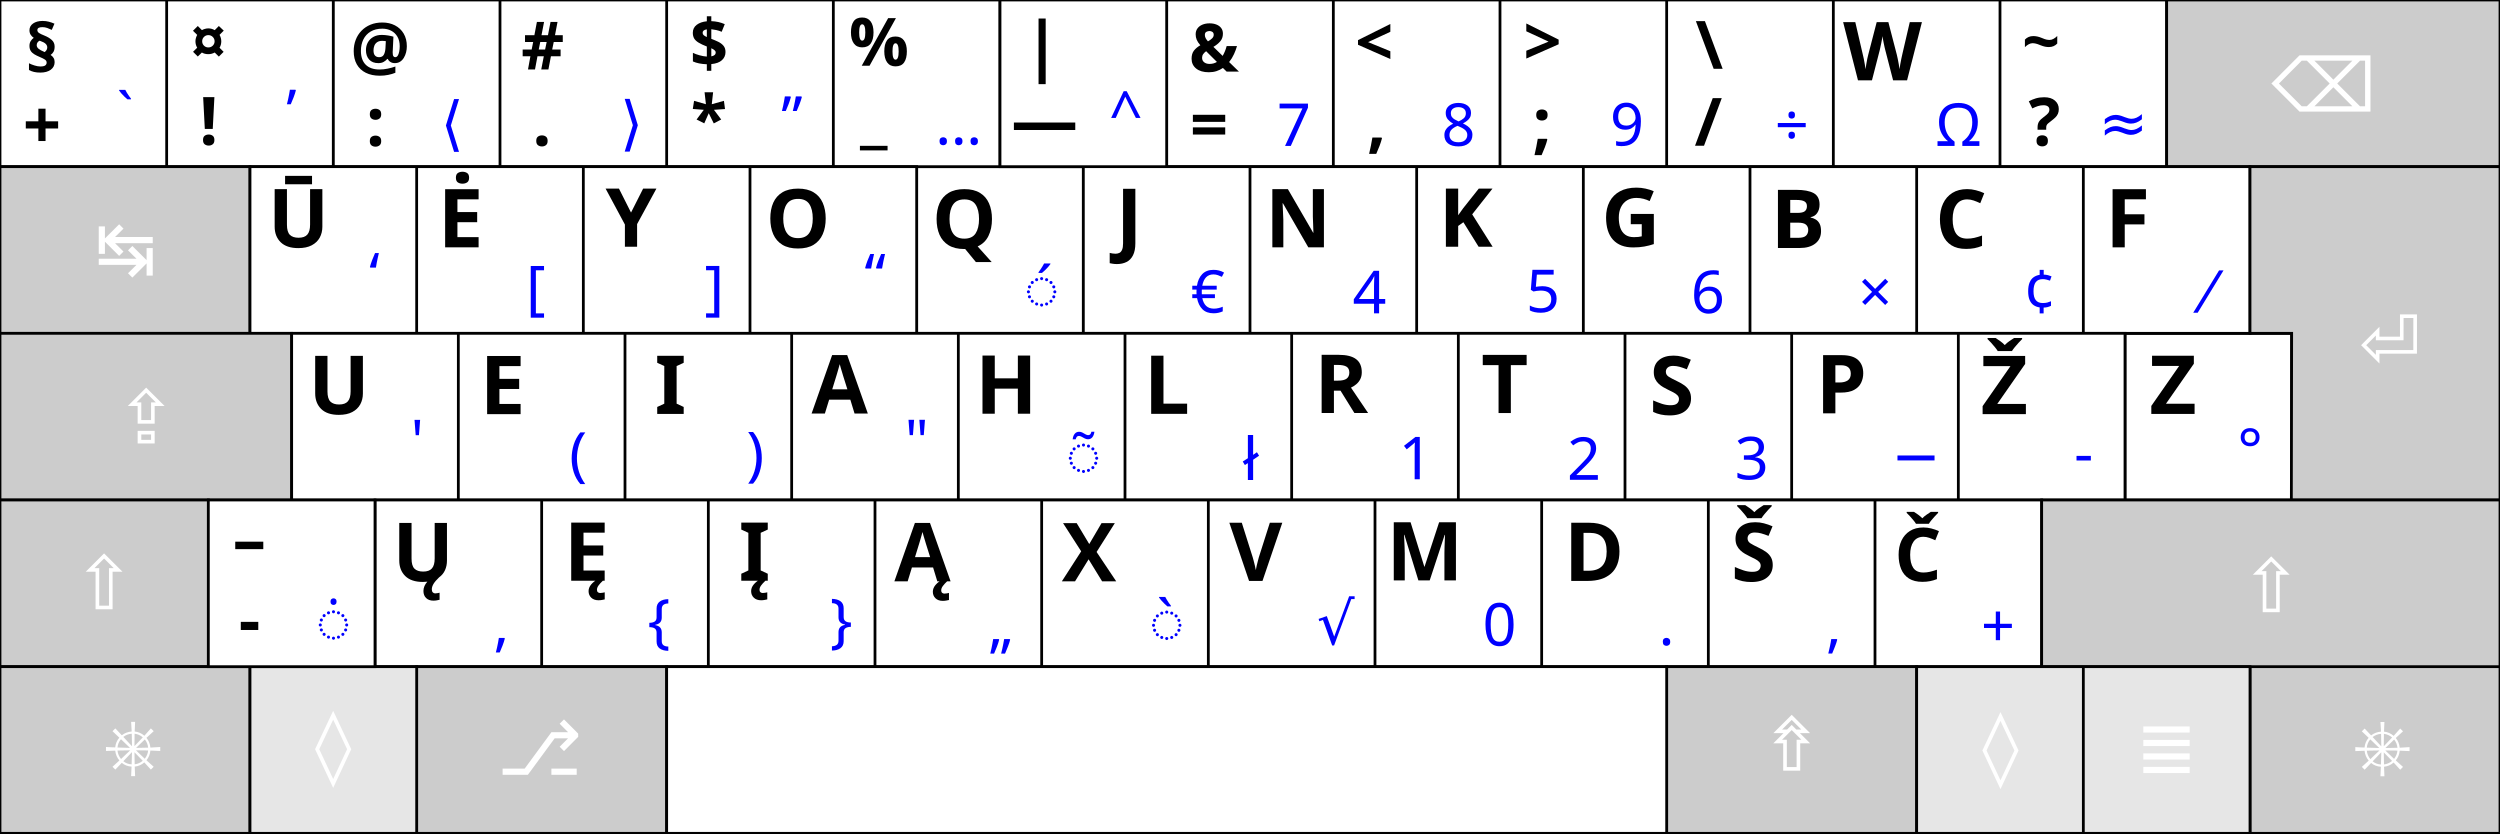
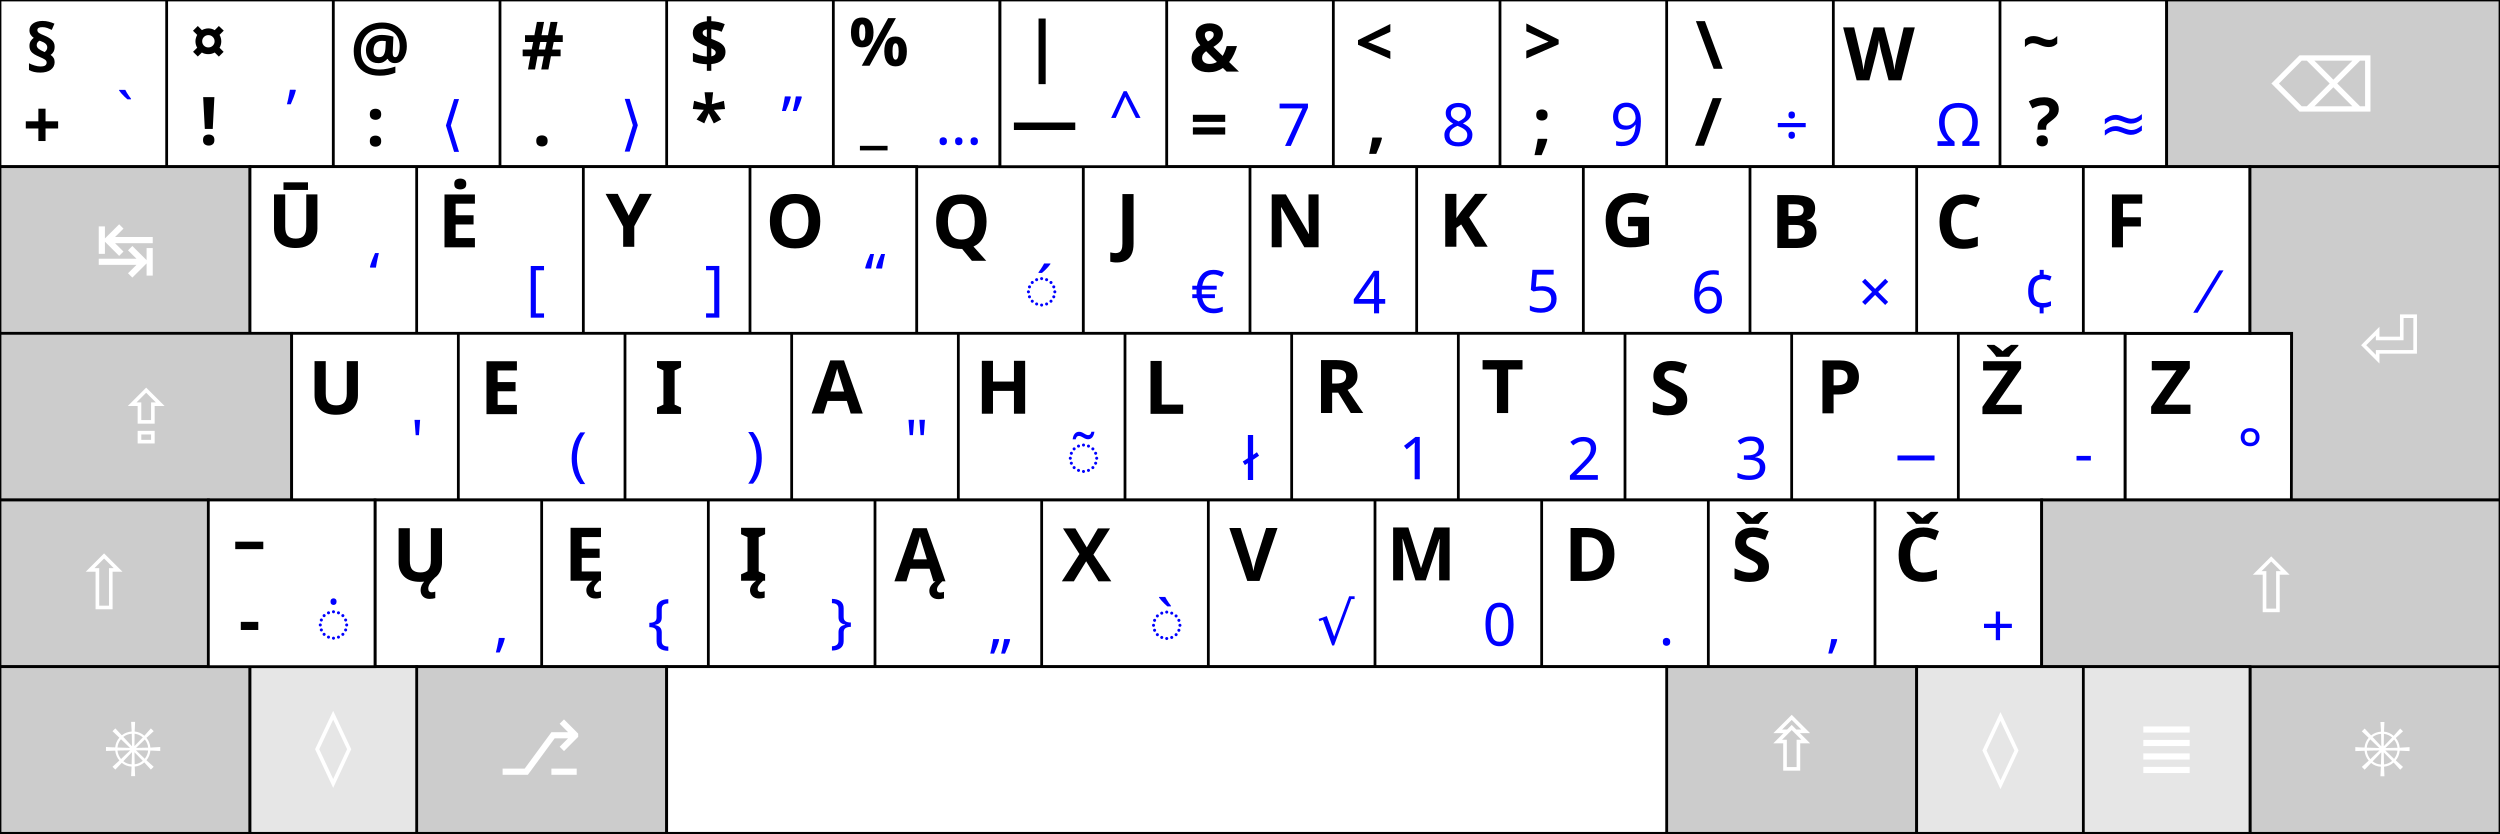
<svg xmlns="http://www.w3.org/2000/svg" width="900" height="300" version="1.0">
  <defs>
    <path id="a" d="M97.5 330H855v202.5H97.5z" />
  </defs>
  <path d="M330 60h60v60h-60zM765 120h60v60h-60zM0 0h60v60H0V0zM60 0h60v60H60V0z" fill="#fff" fill-rule="evenodd" stroke="#000" />
  <text style="line-height:1.25;-inkscape-font-specification:'Noto Sans, Semi-Bold'" x="103.034" y="47.534" font-weight="600" font-size="24" font-family="Noto Sans" fill="#00f">
    <tspan x="103.034" y="47.534" style="-inkscape-font-specification:'Noto Sans, Normal';font-variant-ligatures:normal;font-variant-caps:normal;font-variant-numeric:normal;font-variant-east-asian:normal" font-weight="400" font-size="21.333">’</tspan>
  </text>
  <path d="M120 0h60v60h-60V0zM180 0h60v60h-60V0zM240 0h60v60h-60V0zM300 0h60v60h-60V0zM360 0h60v60h-60V0zM420 0h60v60h-60V0zM480 0h60v60h-60V0zM540 0h60v60h-60V0zM600 0h60v60h-60V0zM660 0h60v60h-60V0zM720 0h60v60h-60V0z" fill="#fff" fill-rule="evenodd" stroke="#000" />
  <path d="M780 0h120v60H780V0zM0 60h90v60H0V60z" fill="#ccc" fill-rule="evenodd" stroke="#000" />
  <path d="M90 60h60v60H90V60zM150 60h60v60h-60V60zM210 60h60v60h-60V60zM270 60h60v60h-60V60zM360 0h60v60h-60zM390 60h60v60h-60V60zM450 60h60v60h-60V60zM510 60h60v60h-60V60zM570 60h60v60h-60V60zM630 60h60v60h-60V60zM690 60h60v60h-60V60zM750 60h60v60h-60V60z" fill="#fff" fill-rule="evenodd" stroke="#000" />
  <path d="M0 120h105v60H0v-60z" fill="#ccc" fill-rule="evenodd" stroke="#000" />
  <path d="M105 120h60v60h-60v-60zM165 120h60v60h-60v-60zM225 120h60v60h-60v-60zM285 120h60v60h-60v-60zM345 120h60v60h-60v-60zM405 120h60v60h-60v-60zM465 120h60v60h-60v-60zM525 120h60v60h-60v-60zM585 120h60v60h-60v-60zM645 120h60v60h-60v-60zM705 120h60v60h-60v-60z" fill="#fff" fill-rule="evenodd" stroke="#000" />
  <path d="M825 120h-15V60h90v120h-75.11l.11-60zM0 180h75.002v60H0v-60z" fill="#ccc" fill-rule="evenodd" stroke="#000" />
  <path d="M135 180h60v60h-60v-60zM195 180h60v60h-60v-60zM255 180h60v60h-60v-60zM315 180h60v60h-60v-60zM375 180h60v60h-60v-60zM435 180h60v60h-60v-60zM495 180h60v60h-60v-60zM555 180h60v60h-60v-60zM615 180h60v60h-60v-60zM675 180h60v60h-60v-60z" fill="#fff" fill-rule="evenodd" stroke="#000" />
  <path d="M735 180h165v60H735v-60zM0 240h90v60H0v-60zM810 240h90v60h-90v-60zM150 240h90v60h-90v-60zM600 240h90v60h-90v-60z" fill="#ccc" fill-rule="evenodd" stroke="#000" />
  <path d="M240 240h360v60H240v-60z" fill="#fff" fill-rule="evenodd" stroke="#000" />
  <path d="M90 240h60v60H90v-60zM690 240h60v60h-60v-60zM750 240h60v60h-60v-60z" fill="#e6e6e6" fill-rule="evenodd" stroke="#000" />
  <path d="M75 180h60v60H75v-60z" fill="#fff" fill-rule="evenodd" stroke="#000" />
-   <text style="line-height:1.25;-inkscape-font-specification:'Noto Sans, Semi-Bold';font-variant-ligatures:normal;font-variant-caps:normal;font-variant-numeric:normal;font-variant-east-asian:normal" x="96.377" y="89.022" font-weight="600" font-size="29.333" font-family="Noto Sans">
+   <text style="line-height:1.25;-inkscape-font-specification:'Noto Sans, Semi-Bold';font-variant-ligatures:normal;font-variant-caps:normal;font-variant-numeric:normal;font-variant-east-asian:normal" x="96.377" y="89.022" font-weight="600" font-size="26.667" font-family="Noto Sans">
    <tspan x="96.377" y="89.022">Ū</tspan>
  </text>
-   <text style="line-height:1.25;-inkscape-font-specification:'Noto Sans, Semi-Bold'" x="157.611" y="89.043" font-weight="600" font-size="29.333" font-family="Noto Sans">
+   <text style="line-height:1.25;-inkscape-font-specification:'Noto Sans, Semi-Bold'" x="157.611" y="89.043" font-weight="600" font-size="26.667" font-family="Noto Sans">
    <tspan x="157.611" y="89.043">Ė</tspan>
  </text>
-   <text style="line-height:1.25;-inkscape-font-specification:'Noto Sans, Semi-Bold'" x="218.01" y="88.838" font-weight="600" font-size="29.333" font-family="Noto Sans">
+   <text style="line-height:1.25;-inkscape-font-specification:'Noto Sans, Semi-Bold'" x="218.01" y="88.838" font-weight="600" font-size="26.667" font-family="Noto Sans">
    <tspan x="218.01" y="88.838">Y</tspan>
  </text>
-   <text style="line-height:1.25;-inkscape-font-specification:'Noto Sans, Semi-Bold'" x="275.609" y="89.162" font-weight="600" font-size="29.333" font-family="Noto Sans">
+   <text style="line-height:1.25;-inkscape-font-specification:'Noto Sans, Semi-Bold'" x="275.609" y="89.162" font-weight="600" font-size="26.667" font-family="Noto Sans">
    <tspan x="275.609" y="89.162">O</tspan>
  </text>
-   <text style="line-height:1.25;-inkscape-font-specification:'Noto Sans, Semi-Bold'" x="335.467" y="89.353" font-weight="600" font-size="29.333" font-family="Noto Sans">
+   <text style="line-height:1.25;-inkscape-font-specification:'Noto Sans, Semi-Bold'" x="335.467" y="89.353" font-weight="600" font-size="26.667" font-family="Noto Sans">
    <tspan x="335.467" y="89.353">Q</tspan>
  </text>
-   <text style="line-height:1.25;-inkscape-font-specification:'Noto Sans, Semi-Bold'" x="401.666" y="88.907" font-weight="600" font-size="29.333" font-family="Noto Sans">
+   <text style="line-height:1.25;-inkscape-font-specification:'Noto Sans, Semi-Bold'" x="401.666" y="88.907" font-weight="600" font-size="26.667" font-family="Noto Sans">
    <tspan x="401.666" y="88.907">J</tspan>
  </text>
-   <text style="line-height:1.25;-inkscape-font-specification:'Noto Sans, Semi-Bold'" x="455.405" y="89.028" font-weight="600" font-size="29.333" font-family="Noto Sans">
+   <text style="line-height:1.25;-inkscape-font-specification:'Noto Sans, Semi-Bold'" x="455.405" y="89.028" font-weight="600" font-size="26.667" font-family="Noto Sans">
    <tspan x="455.405" y="89.028">N</tspan>
  </text>
-   <text style="line-height:1.25;-inkscape-font-specification:'Noto Sans, Semi-Bold'" x="517.878" y="88.832" font-weight="600" font-size="29.333" font-family="Noto Sans">
+   <text style="line-height:1.25;-inkscape-font-specification:'Noto Sans, Semi-Bold'" x="517.878" y="88.832" font-weight="600" font-size="26.667" font-family="Noto Sans">
    <tspan x="517.878" y="88.832">K</tspan>
  </text>
-   <text style="line-height:1.25;-inkscape-font-specification:'Noto Sans, Semi-Bold'" x="576.485" y="88.781" font-weight="600" font-size="29.333" font-family="Noto Sans">
+   <text style="line-height:1.25;-inkscape-font-specification:'Noto Sans, Semi-Bold'" x="576.485" y="88.781" font-weight="600" font-size="26.667" font-family="Noto Sans">
    <tspan x="576.485" y="88.781">G</tspan>
  </text>
-   <text style="line-height:1.25;-inkscape-font-specification:'Noto Sans, Semi-Bold'" x="637.417" y="89.279" font-weight="600" font-size="29.333" font-family="Noto Sans">
+   <text style="line-height:1.25;-inkscape-font-specification:'Noto Sans, Semi-Bold'" x="637.417" y="89.279" font-weight="600" font-size="26.667" font-family="Noto Sans">
    <tspan x="637.417" y="89.279">B</tspan>
  </text>
-   <text style="line-height:1.25;-inkscape-font-specification:'Noto Sans, Semi-Bold'" x="696.673" y="89.311" font-weight="600" font-size="29.333" font-family="Noto Sans">
+   <text style="line-height:1.25;-inkscape-font-specification:'Noto Sans, Semi-Bold'" x="696.673" y="89.311" font-weight="600" font-size="26.667" font-family="Noto Sans">
    <tspan x="696.673" y="89.311">C</tspan>
  </text>
-   <text style="line-height:1.25;-inkscape-font-specification:'Noto Sans, Semi-Bold'" x="757.889" y="89.046" font-weight="600" font-size="29.333" font-family="Noto Sans">
+   <text style="line-height:1.25;-inkscape-font-specification:'Noto Sans, Semi-Bold'" x="757.889" y="89.046" font-weight="600" font-size="26.667" font-family="Noto Sans">
    <tspan x="757.889" y="89.046">F</tspan>
  </text>
-   <text style="line-height:1.25;-inkscape-font-specification:'Noto Sans, Semi-Bold'" x="773.768" y="149.01" font-weight="600" font-size="29.333" font-family="Noto Sans">
+   <text style="line-height:1.25;-inkscape-font-specification:'Noto Sans, Semi-Bold'" x="773.768" y="149.01" font-weight="600" font-size="26.667" font-family="Noto Sans">
    <tspan x="773.768" y="149.01">Z</tspan>
  </text>
-   <text style="line-height:1.25;-inkscape-font-specification:'Noto Sans, Semi-Bold'" x="713.039" y="149.077" font-weight="600" font-size="29.333" font-family="Noto Sans">
+   <text style="line-height:1.25;-inkscape-font-specification:'Noto Sans, Semi-Bold'" x="713.039" y="149.077" font-weight="600" font-size="26.667" font-family="Noto Sans">
    <tspan x="713.039" y="149.077">Ž</tspan>
  </text>
-   <text style="line-height:1.25;-inkscape-font-specification:'Noto Sans, Semi-Bold'" x="653.67" y="148.787" font-weight="600" font-size="29.333" font-family="Noto Sans">
-     <tspan x="653.67" y="148.787">P</tspan>
-   </text>
-   <text style="line-height:1.25;-inkscape-font-specification:'Noto Sans, Semi-Bold'" x="593.785" y="149.257" font-weight="600" font-size="29.333" font-family="Noto Sans">
+   <text style="line-height:1.25;-inkscape-font-specification:'Noto Sans, Semi-Bold'" x="653.67" y="148.787" font-weight="600" font-size="26.667" font-family="Noto Sans">
+     <tspan x="653.67" y="148.787" style="-inkscape-font-specification:'Noto Sans Semi-Bold'">P</tspan>
+   </text>
+   <text style="line-height:1.25;-inkscape-font-specification:'Noto Sans, Semi-Bold'" x="593.785" y="149.257" font-weight="600" font-size="26.667" font-family="Noto Sans">
    <tspan x="593.785" y="149.257">S</tspan>
  </text>
-   <text style="line-height:1.25;-inkscape-font-specification:'Noto Sans, Semi-Bold'" x="533.201" y="148.696" font-weight="600" font-size="29.333" font-family="Noto Sans">
+   <text style="line-height:1.25;-inkscape-font-specification:'Noto Sans, Semi-Bold'" x="533.201" y="148.696" font-weight="600" font-size="26.667" font-family="Noto Sans">
    <tspan x="533.201" y="148.696">T</tspan>
  </text>
-   <text style="line-height:1.25;-inkscape-font-specification:'Noto Sans, Semi-Bold'" x="473.148" y="148.671" font-weight="600" font-size="29.333" font-family="Noto Sans">
+   <text style="line-height:1.25;-inkscape-font-specification:'Noto Sans, Semi-Bold'" x="473.148" y="148.671" font-weight="600" font-size="26.667" font-family="Noto Sans">
    <tspan x="473.148" y="148.671">R</tspan>
  </text>
-   <text style="line-height:1.25;-inkscape-font-specification:'Noto Sans, Semi-Bold'" x="411.786" y="148.985" font-weight="600" font-size="29.333" font-family="Noto Sans">
+   <text style="line-height:1.25;-inkscape-font-specification:'Noto Sans, Semi-Bold'" x="411.786" y="148.985" font-weight="600" font-size="26.667" font-family="Noto Sans">
    <tspan x="411.786" y="148.985">L</tspan>
  </text>
-   <text style="line-height:1.25;-inkscape-font-specification:'Noto Sans, Semi-Bold'" x="351.053" y="148.936" font-weight="600" font-size="29.333" font-family="Noto Sans">
+   <text style="line-height:1.25;-inkscape-font-specification:'Noto Sans, Semi-Bold'" x="351.053" y="148.936" font-weight="600" font-size="26.667" font-family="Noto Sans">
    <tspan x="351.053" y="148.936">H</tspan>
  </text>
-   <text style="line-height:1.25;-inkscape-font-specification:'Noto Sans, Semi-Bold'" x="292.179" y="148.863" font-weight="600" font-size="29.333" font-family="Noto Sans">
+   <text style="line-height:1.25;-inkscape-font-specification:'Noto Sans, Semi-Bold'" x="292.179" y="148.863" font-weight="600" font-size="26.667" font-family="Noto Sans">
    <tspan x="292.179" y="148.863">A</tspan>
  </text>
-   <text style="line-height:1.25;-inkscape-font-specification:'Noto Sans, Semi-Bold'" x="235.662" y="149.022" font-weight="600" font-size="29.333" font-family="Noto Sans">
+   <text style="line-height:1.25;-inkscape-font-specification:'Noto Sans, Semi-Bold'" x="235.662" y="149.022" font-weight="600" font-size="26.667" font-family="Noto Sans">
    <tspan x="235.662" y="149.022">I</tspan>
  </text>
-   <text style="line-height:1.25;-inkscape-font-specification:'Noto Sans, Semi-Bold'" x="172.726" y="149.092" font-weight="600" font-size="29.333" font-family="Noto Sans">
+   <text style="line-height:1.25;-inkscape-font-specification:'Noto Sans, Semi-Bold'" x="172.726" y="149.092" font-weight="600" font-size="26.667" font-family="Noto Sans">
    <tspan x="172.726" y="149.092">E</tspan>
  </text>
-   <text style="line-height:1.25;-inkscape-font-specification:'Noto Sans, Semi-Bold'" x="110.967" y="149.054" font-weight="600" font-size="29.333" font-family="Noto Sans">
+   <text style="line-height:1.25;-inkscape-font-specification:'Noto Sans, Semi-Bold'" x="110.967" y="149.054" font-weight="600" font-size="26.667" font-family="Noto Sans">
    <tspan x="110.967" y="149.054">U</tspan>
  </text>
  <text style="line-height:1.25;-inkscape-font-specification:'Noto Sans, Semi-Bold'" x="90" y="202.5" font-weight="600" font-size="24" font-family="Noto Sans" />
  <text style="line-height:1.25;-inkscape-font-specification:'Noto Sans, Semi-Bold'" x="85.964" y="231.763" font-weight="600" font-size="24" font-family="Noto Sans">
    <tspan x="85.964" y="231.763">-</tspan>
  </text>
  <text style="line-height:1.25;-inkscape-font-specification:'Noto Sans, Semi-Bold'" x="83.739" y="202.799" font-weight="600" font-size="24" font-family="Noto Sans">
    <tspan x="83.739" y="202.799">–</tspan>
  </text>
  <text style="line-height:1.25;-inkscape-font-specification:'Noto Sans, Normal';font-variant-ligatures:normal;font-variant-caps:normal;font-variant-numeric:normal;font-variant-east-asian:normal" x="113.717" y="231.2" font-weight="400" font-size="21.333" font-family="Noto Sans" fill="#00f">
    <tspan x="113.717" y="231.2" style="-inkscape-font-specification:'Noto Sans, Normal';font-variant-ligatures:normal;font-variant-caps:normal;font-variant-numeric:normal;font-variant-east-asian:normal">̇</tspan>
  </text>
  <text style="line-height:1.25;-inkscape-font-specification:'Noto Sans, Semi-Bold'" x="8.253" y="53.424" font-weight="600" font-size="24" font-family="Noto Sans">
    <tspan x="8.253" y="53.424">+</tspan>
  </text>
  <text style="line-height:1.25;-inkscape-font-specification:'Noto Sans, Semi-Bold'" x="9.183" y="25.899" font-weight="600" font-size="24" font-family="Noto Sans">
    <tspan x="9.183" y="25.899">§</tspan>
  </text>
  <text style="line-height:1.25;-inkscape-font-specification:'Noto Sans, Semi-Bold'" x="42.012" y="48.692" font-weight="600" font-size="24" font-family="Noto Sans" fill="#00f">
    <tspan x="42.012" y="48.692" style="-inkscape-font-specification:'Noto Sans, Normal';font-variant-ligatures:normal;font-variant-caps:normal;font-variant-numeric:normal;font-variant-east-asian:normal" font-weight="400" font-size="21.333">`</tspan>
  </text>
  <text style="line-height:1.25;-inkscape-font-specification:'Noto Sans, Semi-Bold'" x="45" y="7.5" font-weight="600" font-size="24" font-family="Noto Sans" />
  <text style="line-height:1.25;-inkscape-font-specification:'Noto Sans, Semi-Bold'" x="71.714" y="52.097" font-weight="600" font-size="24" font-family="Noto Sans">
    <tspan x="71.714" y="52.097">!</tspan>
  </text>
  <text style="line-height:1.25;-inkscape-font-specification:'Noto Sans, Semi-Bold'" x="68.16" y="23.345" font-weight="600" font-size="24" font-family="Noto Sans">
    <tspan x="68.16" y="23.345">¤</tspan>
  </text>
  <text style="line-height:1.25;-inkscape-font-specification:'Noto Sans, Semi-Bold'" x="131.761" y="52.492" font-weight="600" font-size="24" font-family="Noto Sans">
    <tspan x="131.761" y="52.492">:</tspan>
  </text>
  <text style="line-height:1.25;-inkscape-font-specification:'Noto Sans, Semi-Bold'" x="126.132" y="25.242" font-weight="600" font-size="24" font-family="Noto Sans">
    <tspan x="126.132" y="25.242">@</tspan>
  </text>
  <text style="line-height:1.25;-inkscape-font-specification:'Noto Sans, Semi-Bold'" x="191.674" y="52.411" font-weight="600" font-size="24" font-family="Noto Sans">
    <tspan x="191.674" y="52.411">.</tspan>
  </text>
  <text style="line-height:1.25;-inkscape-font-specification:'Noto Sans, Semi-Bold'" x="187.629" y="25.01" font-weight="600" font-size="24" font-family="Noto Sans">
    <tspan x="187.629" y="25.01">#</tspan>
  </text>
  <text style="line-height:1.25;-inkscape-font-specification:'Noto Sans, Semi-Bold'" x="248.661" y="51.443" font-weight="600" font-size="24" font-family="Noto Sans">
    <tspan x="248.661" y="51.443">*</tspan>
  </text>
  <text style="line-height:1.25;-inkscape-font-specification:'Noto Sans, Semi-Bold'" x="248.384" y="24.085" font-weight="600" font-size="24" font-family="Noto Sans">
    <tspan x="248.384" y="24.085">$</tspan>
  </text>
  <text style="line-height:1.25;-inkscape-font-specification:'Noto Sans, Semi-Bold'" x="309.619" y="50.344" font-weight="600" font-size="24" font-family="Noto Sans">
    <tspan x="309.619" y="50.344">_</tspan>
  </text>
  <text style="line-height:1.25;-inkscape-font-specification:'Noto Sans, Semi-Bold'" x="305.592" y="23.677" font-weight="600" font-size="24" font-family="Noto Sans">
    <tspan x="305.592" y="23.677">%</tspan>
  </text>
  <text style="line-height:1.25;-inkscape-font-specification:'Noto Sans, Semi-Bold'" x="364.051" y="51.905" font-weight="600" font-size="24" font-family="Noto Sans">
    <tspan x="364.051" y="51.905">—</tspan>
  </text>
  <text style="line-height:1.25;-inkscape-font-specification:'Noto Sans, Semi-Bold'" x="368.551" y="24.839" font-weight="600" font-size="24" font-family="Noto Sans">
    <tspan x="368.551" y="24.839">|</tspan>
  </text>
  <text style="line-height:1.25;-inkscape-font-specification:'Noto Sans, Semi-Bold'" x="399.201" y="48.147" font-weight="600" font-size="24" font-family="Noto Sans" fill="#00f">
    <tspan x="399.201" y="48.147" style="-inkscape-font-specification:'Noto Sans, Normal';font-variant-ligatures:normal;font-variant-caps:normal;font-variant-numeric:normal;font-variant-east-asian:normal" font-weight="400" font-size="21.333">^</tspan>
  </text>
  <text style="line-height:1.25;-inkscape-font-specification:'Noto Sans, Semi-Bold'" x="428.406" y="53.324" font-weight="600" font-size="24" font-family="Noto Sans">
    <tspan x="428.406" y="53.324">=</tspan>
  </text>
  <text style="line-height:1.25;-inkscape-font-specification:'Noto Sans, Semi-Bold'" x="428.014" y="25.779" font-weight="600" font-size="24" font-family="Noto Sans">
    <tspan x="428.014" y="25.779">&amp;</tspan>
  </text>
  <text style="line-height:1.25;-inkscape-font-specification:'Noto Sans, Semi-Bold'" x="459.715" y="52.534" font-weight="600" font-size="24" font-family="Noto Sans" fill="#00f">
    <tspan x="459.715" y="52.534" style="-inkscape-font-specification:'Noto Sans, Normal';font-variant-ligatures:normal;font-variant-caps:normal;font-variant-numeric:normal;font-variant-east-asian:normal" font-weight="400" font-size="21.333">7</tspan>
  </text>
  <text style="line-height:1.25;-inkscape-font-specification:'Noto Sans, Semi-Bold'" x="518.928" y="52.491" font-weight="600" font-size="24" font-family="Noto Sans" fill="#00f">
    <tspan x="518.928" y="52.491" style="-inkscape-font-specification:'Noto Sans, Normal';font-variant-ligatures:normal;font-variant-caps:normal;font-variant-numeric:normal;font-variant-east-asian:normal" font-weight="400" font-size="21.333">8</tspan>
  </text>
  <text style="line-height:1.25;-inkscape-font-specification:'Noto Sans, Semi-Bold'" x="492.135" y="52.291" font-weight="600" font-size="24" font-family="Noto Sans">
    <tspan x="492.135" y="52.291">,</tspan>
  </text>
  <text style="line-height:1.25;-inkscape-font-specification:'Noto Sans, Semi-Bold'" x="487.853" y="23.633" font-weight="600" font-size="24" font-family="Noto Sans">
    <tspan x="487.853" y="23.633">&lt;</tspan>
  </text>
  <text style="line-height:1.25;-inkscape-font-specification:'Noto Sans, Semi-Bold'" x="551.669" y="52.75" font-weight="600" font-size="24" font-family="Noto Sans">
    <tspan x="551.669" y="52.75">;</tspan>
  </text>
  <text style="line-height:1.25;-inkscape-font-specification:'Noto Sans, Semi-Bold'" x="548.438" y="23.454" font-weight="600" font-size="24" font-family="Noto Sans">
    <tspan x="548.438" y="23.454">&gt;</tspan>
  </text>
  <text style="line-height:1.25;-inkscape-font-specification:'Noto Sans, Semi-Bold'" x="579.629" y="52.387" font-weight="600" font-size="24" font-family="Noto Sans" fill="#00f">
    <tspan x="579.629" y="52.387" style="-inkscape-font-specification:'Noto Sans, Normal';font-variant-ligatures:normal;font-variant-caps:normal;font-variant-numeric:normal;font-variant-east-asian:normal" font-weight="400" font-size="21.333">9</tspan>
  </text>
  <text style="line-height:1.25;-inkscape-font-specification:'Noto Sans, Semi-Bold'" x="610.039" y="52.459" font-weight="600" font-size="24" font-family="Noto Sans">
    <tspan x="610.039" y="52.459">/</tspan>
  </text>
  <text style="line-height:1.25;-inkscape-font-specification:'Noto Sans, Semi-Bold'" x="610.382" y="24.759" font-weight="600" font-size="24" font-family="Noto Sans">
    <tspan x="610.382" y="24.759">\</tspan>
  </text>
  <text style="line-height:1.25;-inkscape-font-specification:'Noto Sans, Semi-Bold'" x="638.946" y="52.557" font-weight="600" font-size="24" font-family="Noto Sans" fill="#00f">
    <tspan x="638.946" y="52.557" style="-inkscape-font-specification:'Noto Sans, Normal';font-variant-ligatures:normal;font-variant-caps:normal;font-variant-numeric:normal;font-variant-east-asian:normal" font-weight="400" font-size="21.333">÷</tspan>
  </text>
-   <text style="line-height:1.25;-inkscape-font-specification:'Noto Sans, Semi-Bold'" x="663.53" y="28.915" font-weight="600" font-size="29.333" font-family="Noto Sans">
+   <text style="line-height:1.25;-inkscape-font-specification:'Noto Sans, Semi-Bold'" x="663.53" y="28.915" font-weight="600" font-size="26.667" font-family="Noto Sans">
    <tspan x="663.53" y="28.915">W</tspan>
  </text>
  <text style="line-height:1.25;-inkscape-font-specification:'Noto Sans, Semi-Bold'" x="730.291" y="52.383" font-weight="600" font-size="24" font-family="Noto Sans">
    <tspan x="730.291" y="52.383">?</tspan>
  </text>
  <text style="line-height:1.25;-inkscape-font-specification:'Noto Sans, Semi-Bold'" x="727.938" y="23.425" font-weight="600" font-size="24" font-family="Noto Sans">
    <tspan x="727.938" y="23.425">~</tspan>
  </text>
-   <text style="line-height:1.25;-inkscape-font-specification:'Noto Sans, Semi-Bold'" x="141.234" y="209.203" font-weight="600" font-size="29.333" font-family="Noto Sans">
+   <text style="line-height:1.25;-inkscape-font-specification:'Noto Sans, Semi-Bold'" x="141.234" y="209.203" font-weight="600" font-size="26.667" font-family="Noto Sans">
    <tspan x="141.234" y="209.203">Ų</tspan>
  </text>
-   <text style="line-height:1.25;-inkscape-font-specification:'Noto Sans, Semi-Bold'" x="202.995" y="209.065" font-weight="600" font-size="29.333" font-family="Noto Sans">
+   <text style="line-height:1.25;-inkscape-font-specification:'Noto Sans, Semi-Bold'" x="202.995" y="209.065" font-weight="600" font-size="26.667" font-family="Noto Sans">
    <tspan x="202.995" y="209.065">Ę</tspan>
  </text>
-   <text style="line-height:1.25;-inkscape-font-specification:'Noto Sans, Semi-Bold'" x="265.925" y="209.061" font-weight="600" font-size="29.333" font-family="Noto Sans">
+   <text style="line-height:1.25;-inkscape-font-specification:'Noto Sans, Semi-Bold'" x="265.925" y="209.061" font-weight="600" font-size="26.667" font-family="Noto Sans">
    <tspan x="265.925" y="209.061">Į</tspan>
  </text>
-   <text style="line-height:1.25;-inkscape-font-specification:'Noto Sans, Semi-Bold'" x="321.976" y="209.283" font-weight="600" font-size="29.333" font-family="Noto Sans">
+   <text style="line-height:1.25;-inkscape-font-specification:'Noto Sans, Semi-Bold'" x="321.976" y="209.283" font-weight="600" font-size="26.667" font-family="Noto Sans">
    <tspan x="321.976" y="209.283">Ą</tspan>
  </text>
-   <text style="line-height:1.25;-inkscape-font-specification:'Noto Sans, Semi-Bold'" x="382.271" y="209.27" font-weight="600" font-size="29.333" font-family="Noto Sans">
+   <text style="line-height:1.25;-inkscape-font-specification:'Noto Sans, Semi-Bold'" x="382.271" y="209.27" font-weight="600" font-size="26.667" font-family="Noto Sans">
    <tspan x="382.271" y="209.27">X</tspan>
  </text>
-   <text style="line-height:1.25;-inkscape-font-specification:'Noto Sans, Semi-Bold'" x="442.561" y="209.127" font-weight="600" font-size="29.333" font-family="Noto Sans">
+   <text style="line-height:1.25;-inkscape-font-specification:'Noto Sans, Semi-Bold'" x="442.561" y="209.127" font-weight="600" font-size="26.667" font-family="Noto Sans">
    <tspan x="442.561" y="209.127">V</tspan>
  </text>
-   <text style="line-height:1.25;-inkscape-font-specification:'Noto Sans, Semi-Bold'" x="499.119" y="208.942" font-weight="600" font-size="29.333" font-family="Noto Sans">
+   <text style="line-height:1.25;-inkscape-font-specification:'Noto Sans, Semi-Bold'" x="499.119" y="208.942" font-weight="600" font-size="26.667" font-family="Noto Sans">
    <tspan x="499.119" y="208.942">M</tspan>
  </text>
-   <text style="line-height:1.25;-inkscape-font-specification:'Noto Sans, Semi-Bold'" x="563.007" y="209.132" font-weight="600" font-size="29.333" font-family="Noto Sans">
+   <text style="line-height:1.25;-inkscape-font-specification:'Noto Sans, Semi-Bold'" x="563.007" y="209.132" font-weight="600" font-size="26.667" font-family="Noto Sans">
    <tspan x="563.007" y="209.132">D</tspan>
  </text>
-   <text style="line-height:1.25;-inkscape-font-specification:'Noto Sans, Semi-Bold'" x="623.203" y="209.233" font-weight="600" font-size="29.333" font-family="Noto Sans">
+   <text style="line-height:1.25;-inkscape-font-specification:'Noto Sans, Semi-Bold'" x="623.203" y="209.233" font-weight="600" font-size="26.667" font-family="Noto Sans">
    <tspan x="623.203" y="209.233">Š</tspan>
  </text>
  <text style="line-height:1.25;-inkscape-font-specification:'Noto Sans, Semi-Bold'" x="681.952" y="209.198" font-weight="600" font-size="26.667" font-family="Noto Sans">
    <tspan x="681.952" y="209.198">Č</tspan>
  </text>
  <text style="line-height:1.25;-inkscape-font-specification:'Noto Sans, Normal';font-variant-ligatures:normal;font-variant-caps:normal;font-variant-numeric:normal;font-variant-east-asian:normal" x="413.688" y="231.315" font-weight="400" font-size="21.333" font-family="Noto Sans" fill="#00f">
    <tspan x="413.688" y="231.315" style="-inkscape-font-specification:'Noto Sans, Normal';font-variant-ligatures:normal;font-variant-caps:normal;font-variant-numeric:normal;font-variant-east-asian:normal">̀</tspan>
  </text>
  <text style="line-height:1.25;-inkscape-font-specification:'Noto Sans, Normal';font-variant-ligatures:normal;font-variant-caps:normal;font-variant-numeric:normal;font-variant-east-asian:normal" x="383.724" y="171.176" font-weight="400" font-size="21.333" font-family="Noto Sans" fill="#00f">
    <tspan x="383.724" y="171.176" style="-inkscape-font-specification:'Noto Sans, Normal';font-variant-ligatures:normal;font-variant-caps:normal;font-variant-numeric:normal;font-variant-east-asian:normal">̃</tspan>
  </text>
  <text style="line-height:1.25;-inkscape-font-specification:'Noto Sans, Semi-Bold'" x="368.65" y="111.271" font-weight="600" font-size="24" font-family="Noto Sans" fill="#00f">
    <tspan x="368.65" y="111.271" style="-inkscape-font-specification:'Noto Sans, Normal';font-variant-ligatures:normal;font-variant-caps:normal;font-variant-numeric:normal;font-variant-east-asian:normal" font-weight="400" font-size="21.333">́</tspan>
  </text>
  <text style="line-height:1.25;-inkscape-font-specification:'Noto Sans, Normal';font-variant-ligatures:normal;font-variant-caps:normal;font-variant-numeric:normal;font-variant-east-asian:normal" x="147.835" y="166.394" font-weight="400" font-size="21.333" font-family="Noto Sans" fill="#00f">
    <tspan x="147.835" y="166.394" style="-inkscape-font-specification:'Noto Sans, Normal';font-variant-ligatures:normal;font-variant-caps:normal;font-variant-numeric:normal;font-variant-east-asian:normal">'</tspan>
  </text>
  <text style="line-height:1.25;-inkscape-font-specification:'Noto Sans, Normal';font-variant-ligatures:normal;font-variant-caps:normal;font-variant-numeric:normal;font-variant-east-asian:normal" x="204.94" y="170.89" font-weight="400" font-size="21.333" font-family="Noto Sans" fill="#00f">
    <tspan x="204.94" y="170.89" style="-inkscape-font-specification:'Noto Sans, Normal';font-variant-ligatures:normal;font-variant-caps:normal;font-variant-numeric:normal;font-variant-east-asian:normal">(</tspan>
  </text>
  <text style="line-height:1.25;-inkscape-font-specification:'Noto Sans, Normal';font-variant-ligatures:normal;font-variant-caps:normal;font-variant-numeric:normal;font-variant-east-asian:normal" x="268.696" y="170.745" font-weight="400" font-size="21.333" font-family="Noto Sans" fill="#00f">
    <tspan x="268.696" y="170.745" style="-inkscape-font-specification:'Noto Sans, Normal';font-variant-ligatures:normal;font-variant-caps:normal;font-variant-numeric:normal;font-variant-east-asian:normal">)</tspan>
  </text>
  <text style="line-height:1.25;-inkscape-font-specification:'Noto Sans, Normal';font-variant-ligatures:normal;font-variant-caps:normal;font-variant-numeric:normal;font-variant-east-asian:normal" x="325.671" y="166.354" font-weight="400" font-size="21.333" font-family="Noto Sans" fill="#00f">
    <tspan x="325.671" y="166.354" style="-inkscape-font-specification:'Noto Sans, Normal';font-variant-ligatures:normal;font-variant-caps:normal;font-variant-numeric:normal;font-variant-east-asian:normal">"</tspan>
  </text>
  <text style="line-height:1.25;-inkscape-font-specification:'Noto Sans, Normal';font-variant-ligatures:normal;font-variant-caps:normal;font-variant-numeric:normal;font-variant-east-asian:normal" x="177.855" y="232.13" font-weight="400" font-size="21.333" font-family="Noto Sans" fill="#00f">
    <tspan x="177.855" y="232.13" style="-inkscape-font-specification:'Noto Sans, Normal';font-variant-ligatures:normal;font-variant-caps:normal;font-variant-numeric:normal;font-variant-east-asian:normal">‚</tspan>
  </text>
  <text style="line-height:1.25;-inkscape-font-specification:'Noto Sans, Normal';font-variant-ligatures:normal;font-variant-caps:normal;font-variant-numeric:normal;font-variant-east-asian:normal" x="233.169" y="230.933" font-weight="400" font-size="21.333" font-family="Noto Sans" fill="#00f">
    <tspan x="233.169" y="230.933" style="-inkscape-font-specification:'Noto Sans, Normal';font-variant-ligatures:normal;font-variant-caps:normal;font-variant-numeric:normal;font-variant-east-asian:normal">{</tspan>
  </text>
  <text style="line-height:1.25;-inkscape-font-specification:'Noto Sans, Normal';font-variant-ligatures:normal;font-variant-caps:normal;font-variant-numeric:normal;font-variant-east-asian:normal" x="298.813" y="230.823" font-weight="400" font-size="21.333" font-family="Noto Sans" fill="#00f">
    <tspan x="298.813" y="230.823" style="-inkscape-font-specification:'Noto Sans, Normal';font-variant-ligatures:normal;font-variant-caps:normal;font-variant-numeric:normal;font-variant-east-asian:normal">}</tspan>
  </text>
  <text style="line-height:1.25;-inkscape-font-specification:'Noto Sans, Normal';font-variant-ligatures:normal;font-variant-caps:normal;font-variant-numeric:normal;font-variant-east-asian:normal" x="355.845" y="232.54" font-weight="400" font-size="21.333" font-family="Noto Sans" fill="#00f">
    <tspan x="355.845" y="232.54" style="-inkscape-font-specification:'Noto Sans, Normal';font-variant-ligatures:normal;font-variant-caps:normal;font-variant-numeric:normal;font-variant-east-asian:normal">„</tspan>
  </text>
  <text style="line-height:1.25;-inkscape-font-specification:'Noto Sans, Semi-Bold'" x="132.92" y="106.346" font-weight="600" font-size="24" font-family="Noto Sans" fill="#00f">
    <tspan x="132.92" y="106.346" style="-inkscape-font-specification:'Noto Sans, Normal';font-variant-ligatures:normal;font-variant-caps:normal;font-variant-numeric:normal;font-variant-east-asian:normal" font-weight="400" font-size="21.333">‘</tspan>
  </text>
  <text style="line-height:1.25;-inkscape-font-specification:'Noto Sans, Semi-Bold'" x="189.366" y="110.991" font-weight="600" font-size="24" font-family="Noto Sans" fill="#00f">
    <tspan x="189.366" y="110.991" style="-inkscape-font-specification:'Noto Sans, Normal';font-variant-ligatures:normal;font-variant-caps:normal;font-variant-numeric:normal;font-variant-east-asian:normal" font-weight="400" font-size="21.333">[</tspan>
  </text>
  <text style="line-height:1.25;-inkscape-font-specification:'Noto Sans, Semi-Bold'" x="253.649" y="110.978" font-weight="600" font-size="24" font-family="Noto Sans" fill="#00f">
    <tspan x="253.649" y="110.978" style="-inkscape-font-specification:'Noto Sans, Normal';font-variant-ligatures:normal;font-variant-caps:normal;font-variant-numeric:normal;font-variant-east-asian:normal" font-weight="400" font-size="21.333">]</tspan>
  </text>
  <text style="line-height:1.25;-inkscape-font-specification:'Noto Sans, Semi-Bold'" x="311.211" y="106.666" font-weight="600" font-size="24" font-family="Noto Sans" fill="#00f">
    <tspan x="311.211" y="106.666" style="-inkscape-font-specification:'Noto Sans, Normal';font-variant-ligatures:normal;font-variant-caps:normal;font-variant-numeric:normal;font-variant-east-asian:normal" font-weight="400" font-size="21.333">“</tspan>
  </text>
  <text style="line-height:1.25;-inkscape-font-specification:'Noto Sans, Semi-Bold'" x="428.733" y="112.567" font-weight="600" font-size="24" font-family="Noto Sans" fill="#00f">
    <tspan x="428.733" y="112.567" style="-inkscape-font-specification:'Noto Sans, Normal';font-variant-ligatures:normal;font-variant-caps:normal;font-variant-numeric:normal;font-variant-east-asian:normal" font-weight="400" font-size="21.333">€</tspan>
  </text>
  <text style="line-height:1.25;-inkscape-font-specification:'Noto Sans, Semi-Bold'" x="486.915" y="112.789" font-weight="600" font-size="24" font-family="Noto Sans" fill="#00f">
    <tspan x="486.915" y="112.789" style="-inkscape-font-specification:'Noto Sans, Normal';font-variant-ligatures:normal;font-variant-caps:normal;font-variant-numeric:normal;font-variant-east-asian:normal" font-weight="400" font-size="21.333">4</tspan>
  </text>
  <text style="line-height:1.25;-inkscape-font-specification:'Noto Sans, Semi-Bold'" x="549.395" y="112.373" font-weight="600" font-size="24" font-family="Noto Sans" fill="#00f">
    <tspan x="549.395" y="112.373" style="-inkscape-font-specification:'Noto Sans, Normal';font-variant-ligatures:normal;font-variant-caps:normal;font-variant-numeric:normal;font-variant-east-asian:normal" font-weight="400" font-size="21.333">5</tspan>
  </text>
  <text style="line-height:1.25;-inkscape-font-specification:'Noto Sans, Semi-Bold'" x="608.719" y="112.715" font-weight="600" font-size="24" font-family="Noto Sans" fill="#00f">
    <tspan x="608.719" y="112.715" style="-inkscape-font-specification:'Noto Sans, Normal';font-variant-ligatures:normal;font-variant-caps:normal;font-variant-numeric:normal;font-variant-east-asian:normal" font-weight="400" font-size="21.333">6</tspan>
  </text>
  <text style="line-height:1.25;-inkscape-font-specification:'Noto Sans, Semi-Bold'" x="668.963" y="112.602" font-weight="600" font-size="24" font-family="Noto Sans" fill="#00f">
    <tspan x="668.963" y="112.602" style="-inkscape-font-specification:'Noto Sans, Normal';font-variant-ligatures:normal;font-variant-caps:normal;font-variant-numeric:normal;font-variant-east-asian:normal" font-weight="400" font-size="21.333">×</tspan>
  </text>
  <text style="line-height:1.25;-inkscape-font-specification:'Noto Sans, Normal';font-variant-ligatures:normal;font-variant-caps:normal;font-variant-numeric:normal;font-variant-east-asian:normal" x="447.577" y="172.805" font-weight="400" font-size="21.333" font-family="Noto Sans" fill="#00f">
    <tspan x="447.577" y="172.805" style="-inkscape-font-specification:'Noto Sans, Normal';font-variant-ligatures:normal;font-variant-caps:normal;font-variant-numeric:normal;font-variant-east-asian:normal">ł</tspan>
  </text>
  <text style="line-height:1.25;-inkscape-font-specification:'Noto Sans, Normal';font-variant-ligatures:normal;font-variant-caps:normal;font-variant-numeric:normal;font-variant-east-asian:normal" x="503.544" y="172.531" font-weight="400" font-size="21.333" font-family="Noto Sans" fill="#00f">
    <tspan x="503.544" y="172.531" style="-inkscape-font-specification:'Noto Sans, Normal';font-variant-ligatures:normal;font-variant-caps:normal;font-variant-numeric:normal;font-variant-east-asian:normal">1</tspan>
  </text>
  <text style="line-height:1.25;-inkscape-font-specification:'Noto Sans, Normal';font-variant-ligatures:normal;font-variant-caps:normal;font-variant-numeric:normal;font-variant-east-asian:normal" x="564.138" y="172.739" font-weight="400" font-size="21.333" font-family="Noto Sans" fill="#00f">
    <tspan x="564.138" y="172.739" style="-inkscape-font-specification:'Noto Sans, Normal';font-variant-ligatures:normal;font-variant-caps:normal;font-variant-numeric:normal;font-variant-east-asian:normal">2</tspan>
  </text>
  <text style="line-height:1.25;-inkscape-font-specification:'Noto Sans, Normal';font-variant-ligatures:normal;font-variant-caps:normal;font-variant-numeric:normal;font-variant-east-asian:normal" x="624.524" y="172.565" font-weight="400" font-size="21.333" font-family="Noto Sans" fill="#00f">
    <tspan x="624.524" y="172.565" style="-inkscape-font-specification:'Noto Sans, Normal';font-variant-ligatures:normal;font-variant-caps:normal;font-variant-numeric:normal;font-variant-east-asian:normal">3</tspan>
  </text>
  <text style="line-height:1.25;-inkscape-font-specification:'Noto Sans, Normal';font-variant-ligatures:normal;font-variant-caps:normal;font-variant-numeric:normal;font-variant-east-asian:normal" x="680.825" y="171.551" font-weight="400" font-size="21.333" font-family="Noto Sans" fill="#00f">
    <tspan x="680.825" y="171.551" style="-inkscape-font-specification:'Noto Sans, Normal';font-variant-ligatures:normal;font-variant-caps:normal;font-variant-numeric:normal;font-variant-east-asian:normal">−</tspan>
  </text>
  <text style="line-height:1.25;-inkscape-font-specification:'Noto Sans, Semi-Bold'" x="746.689" y="170.667" font-weight="600" font-size="24" font-family="Noto Sans" fill="#00f">
    <tspan x="746.689" y="170.667" style="-inkscape-font-specification:'Noto Sans, Normal';font-variant-ligatures:normal;font-variant-caps:normal;font-variant-numeric:normal;font-variant-east-asian:normal" font-weight="400" font-size="21.333">-</tspan>
  </text>
  <text style="line-height:1.25;-inkscape-font-specification:'Noto Sans, Semi-Bold'" x="805.485" y="169.55" font-weight="600" font-size="24" font-family="Noto Sans" fill="#00f">
    <tspan x="805.485" y="169.55" style="-inkscape-font-specification:'Noto Sans, Normal';font-variant-ligatures:normal;font-variant-caps:normal;font-variant-numeric:normal;font-variant-east-asian:normal" font-weight="400" font-size="21.333">°</tspan>
  </text>
  <text style="line-height:1.25;-inkscape-font-specification:'Noto Sans, Semi-Bold'" x="793.646" y="112.575" font-weight="600" font-size="24" font-family="Noto Sans" fill="#00f">
    <tspan x="793.646" y="112.575" style="-inkscape-font-specification:'Noto Sans, Normal';font-variant-ligatures:normal;font-variant-caps:normal;font-variant-numeric:normal;font-variant-east-asian:normal" font-weight="400" font-size="21.333">⁄</tspan>
  </text>
  <text style="line-height:1.25;-inkscape-font-specification:'Noto Sans, Semi-Bold'" x="728.204" y="112.595" font-weight="600" font-size="24" font-family="Noto Sans" fill="#00f">
    <tspan x="728.204" y="112.595" style="-inkscape-font-specification:'Noto Sans, Normal';font-variant-ligatures:normal;font-variant-caps:normal;font-variant-numeric:normal;font-variant-east-asian:normal" font-weight="400" font-size="21.333">¢</tspan>
  </text>
  <text style="line-height:1.25;-inkscape-font-specification:'Noto Sans, Normal';font-variant-ligatures:normal;font-variant-caps:normal;font-variant-numeric:normal;font-variant-east-asian:normal" x="474.065" y="231.952" font-weight="400" font-size="21.333" font-family="Noto Sans" fill="#00f">
    <tspan x="474.065" y="231.952" style="-inkscape-font-specification:'Noto Sans, Normal';font-variant-ligatures:normal;font-variant-caps:normal;font-variant-numeric:normal;font-variant-east-asian:normal">√</tspan>
  </text>
  <text style="line-height:1.25;-inkscape-font-specification:'Noto Sans, Normal';font-variant-ligatures:normal;font-variant-caps:normal;font-variant-numeric:normal;font-variant-east-asian:normal" x="533.726" y="232.427" font-weight="400" font-size="21.333" font-family="Noto Sans" fill="#00f">
    <tspan x="533.726" y="232.427" style="-inkscape-font-specification:'Noto Sans, Normal';font-variant-ligatures:normal;font-variant-caps:normal;font-variant-numeric:normal;font-variant-east-asian:normal">0</tspan>
  </text>
  <text style="line-height:1.25;-inkscape-font-specification:'Noto Sans, Normal';font-variant-ligatures:normal;font-variant-caps:normal;font-variant-numeric:normal;font-variant-east-asian:normal" x="597.085" y="232.207" font-weight="400" font-size="21.333" font-family="Noto Sans" fill="#00f">
    <tspan x="597.085" y="232.207" style="-inkscape-font-specification:'Noto Sans, Normal';font-variant-ligatures:normal;font-variant-caps:normal;font-variant-numeric:normal;font-variant-east-asian:normal">.</tspan>
  </text>
  <text style="line-height:1.25;-inkscape-font-specification:'Noto Sans, Normal';font-variant-ligatures:normal;font-variant-caps:normal;font-variant-numeric:normal;font-variant-east-asian:normal;white-space:pre" x="657.308" y="232.53" font-weight="400" font-size="21.333" font-family="Noto Sans" fill="#00f">
    <tspan x="657.308" y="232.53" style="-inkscape-font-specification:'Noto Sans, Normal';font-variant-ligatures:normal;font-variant-caps:normal;font-variant-numeric:normal;font-variant-east-asian:normal">,</tspan>
  </text>
  <text style="line-height:1.25;-inkscape-font-specification:'Noto Sans, Semi-Bold'" x="713.174" y="232.84" font-weight="600" font-size="24" font-family="Noto Sans" fill="#00f">
    <tspan x="713.174" y="232.84" style="-inkscape-font-specification:'Noto Sans, Normal';font-variant-ligatures:normal;font-variant-caps:normal;font-variant-numeric:normal;font-variant-east-asian:normal" font-weight="400" font-size="21.333">+</tspan>
  </text>
  <text style="line-height:1.25;-inkscape-font-specification:'Noto Sans, Semi-Bold';font-variant-ligatures:normal;font-variant-caps:normal;font-variant-numeric:normal;font-variant-east-asian:normal" x="178.91" y="278.923" font-weight="600" font-size="26.667" font-family="Noto Sans" stroke-width="1.162" fill="#fff">
    <tspan x="178.91" y="278.923" style="-inkscape-font-specification:'Noto Sans, Semi-Bold';font-variant-ligatures:normal;font-variant-caps:normal;font-variant-numeric:normal;font-variant-east-asian:normal" font-weight="400">⎇</tspan>
  </text>
  <text style="line-height:1.25;-inkscape-font-specification:'Noto Sans, Semi-Bold'" x="633.838" y="277.435" font-weight="600" font-size="27.887" font-family="Noto Sans" fill="#fff" stroke-width="1.162">
    <tspan x="633.838" y="277.435" style="-inkscape-font-specification:'Noto Sans, Semi-Bold';font-variant-ligatures:normal;font-variant-caps:normal;font-variant-numeric:normal;font-variant-east-asian:normal" font-weight="400" font-size="26.667">⇮</tspan>
  </text>
  <text style="line-height:1.25;-inkscape-font-specification:'Noto Sans, Semi-Bold';font-variant-ligatures:normal;font-variant-caps:normal;font-variant-numeric:normal;font-variant-east-asian:normal" x="37.251" y="277.48" font-weight="600" font-size="26.667" font-family="Noto Sans" fill="#fff" stroke-width="1.162">
    <tspan x="37.251" y="277.48" style="-inkscape-font-specification:'Noto Sans, Semi-Bold';font-variant-ligatures:normal;font-variant-caps:normal;font-variant-numeric:normal;font-variant-east-asian:normal" font-weight="400">⎈</tspan>
  </text>
  <text style="line-height:1.25;-inkscape-font-specification:'Noto Sans, Semi-Bold'" x="113.35" y="277.417" font-weight="600" font-size="27.887" font-family="Noto Sans" stroke-width="1.162" fill="#fff">
    <tspan x="113.35" y="277.417" style="-inkscape-font-specification:'Noto Sans, Semi-Bold';font-variant-ligatures:normal;font-variant-caps:normal;font-variant-numeric:normal;font-variant-east-asian:normal" font-size="26.667">◊</tspan>
  </text>
  <text style="line-height:1.25;-inkscape-font-specification:'Noto Sans, Semi-Bold'" x="849.272" y="132.623" font-weight="600" font-size="27.887" font-family="Noto Sans" stroke-width="1.162" fill="#fff">
    <tspan x="849.272" y="132.623" style="-inkscape-font-specification:'Noto Sans, Semi-Bold';font-variant-ligatures:normal;font-variant-caps:normal;font-variant-numeric:normal;font-variant-east-asian:normal" font-weight="400" font-size="26.667">⏎</tspan>
  </text>
  <text style="line-height:1.25;-inkscape-font-specification:'Noto Sans, Semi-Bold';font-variant-ligatures:normal;font-variant-caps:normal;font-variant-numeric:normal;font-variant-east-asian:normal" x="34.096" y="98.7" font-weight="600" font-size="26.667" font-family="Noto Sans" stroke-width="1.162" fill="#fff">
    <tspan x="34.096" y="98.7" style="-inkscape-font-specification:'Noto Sans, Semi-Bold';font-variant-ligatures:normal;font-variant-caps:normal;font-variant-numeric:normal;font-variant-east-asian:normal" font-weight="400">↹</tspan>
  </text>
  <text style="line-height:1.25;-inkscape-font-specification:'Noto Sans, Semi-Bold';font-variant-ligatures:normal;font-variant-caps:normal;font-variant-numeric:normal;font-variant-east-asian:normal" x="806.464" y="220.396" font-weight="600" font-size="26.667" font-family="Noto Sans" stroke-width="1.162" fill="#fff">
    <tspan x="806.464" y="220.396" style="-inkscape-font-specification:'Noto Sans, Semi-Bold';font-variant-ligatures:normal;font-variant-caps:normal;font-variant-numeric:normal;font-variant-east-asian:normal" font-weight="400">⇧</tspan>
  </text>
  <text style="line-height:1.25;-inkscape-font-specification:'Noto Sans, Semi-Bold';font-variant-ligatures:normal;font-variant-caps:normal;font-variant-numeric:normal;font-variant-east-asian:normal" x="41.446" y="159.65" font-weight="600" font-size="26.667" font-family="Noto Sans" stroke-width="1.162" fill="#fff">
    <tspan x="41.446" y="159.65" style="-inkscape-font-specification:'Noto Sans, Semi-Bold';font-variant-ligatures:normal;font-variant-caps:normal;font-variant-numeric:normal;font-variant-east-asian:normal" font-weight="400">⇪</tspan>
  </text>
  <text style="line-height:1.25;-inkscape-font-specification:'Noto Sans, Semi-Bold';font-variant-ligatures:normal;font-variant-caps:normal;font-variant-numeric:normal;font-variant-east-asian:normal" x="817.679" y="40.185" font-weight="600" font-size="26.667" font-family="Noto Sans" stroke-width="1.162" fill="#fff">
    <tspan x="817.679" y="40.185" style="-inkscape-font-specification:'Noto Sans, Semi-Bold';font-variant-ligatures:normal;font-variant-caps:normal;font-variant-numeric:normal;font-variant-east-asian:normal" font-weight="400">⌫</tspan>
  </text>
  <text style="line-height:1.25;-inkscape-font-specification:'Noto Sans, Semi-Bold';font-variant-ligatures:normal;font-variant-caps:normal;font-variant-numeric:normal;font-variant-east-asian:normal" x="26.298" y="219.327" font-weight="600" font-size="26.667" font-family="Noto Sans" stroke-width="1.162" fill="#fff">
    <tspan x="26.298" y="219.327" style="-inkscape-font-specification:'Noto Sans, Semi-Bold';font-variant-ligatures:normal;font-variant-caps:normal;font-variant-numeric:normal;font-variant-east-asian:normal" font-weight="400">⇧</tspan>
  </text>
  <text style="line-height:1.25;-inkscape-font-specification:'Noto Sans, Semi-Bold';font-variant-ligatures:normal;font-variant-caps:normal;font-variant-numeric:normal;font-variant-east-asian:normal" x="768.761" y="278.296" font-weight="600" font-size="26.667" font-family="Noto Sans" stroke-width="1.162" fill="#fff">
    <tspan x="768.761" y="278.296" style="-inkscape-font-specification:'Noto Sans, Semi-Bold';font-variant-ligatures:normal;font-variant-caps:normal;font-variant-numeric:normal;font-variant-east-asian:normal" font-weight="400">≣</tspan>
  </text>
  <text style="line-height:1.25;-inkscape-font-specification:'Noto Sans, Semi-Bold';font-variant-ligatures:normal;font-variant-caps:normal;font-variant-numeric:normal;font-variant-east-asian:normal" x="847.004" y="277.524" font-weight="600" font-size="26.667" font-family="Noto Sans" fill="#fff" stroke-width="1.162">
    <tspan x="847.004" y="277.524" style="-inkscape-font-specification:'Noto Sans, Semi-Bold';font-variant-ligatures:normal;font-variant-caps:normal;font-variant-numeric:normal;font-variant-east-asian:normal" font-weight="400">⎈</tspan>
  </text>
  <text style="line-height:1.25;-inkscape-font-specification:'Noto Sans, Semi-Bold'" x="713.577" y="277.875" font-weight="600" font-size="27.887" font-family="Noto Sans" stroke-width="1.162" fill="#fff">
    <tspan x="713.577" y="277.875" style="-inkscape-font-specification:'Noto Sans, Semi-Bold';font-variant-ligatures:normal;font-variant-caps:normal;font-variant-numeric:normal;font-variant-east-asian:normal" font-weight="700" font-size="26.667">◊</tspan>
  </text>
  <text style="line-height:1.25;-inkscape-font-specification:'Noto Sans, Semi-Bold'" x="336.704" y="51.987" font-weight="600" font-size="24" font-family="Noto Sans" fill="#00f">
    <tspan x="336.704" y="51.987" style="-inkscape-font-specification:'Noto Sans, Normal';font-variant-ligatures:normal;font-variant-caps:normal;font-variant-numeric:normal;font-variant-east-asian:normal" font-weight="400" font-size="21.333">…</tspan>
  </text>
  <text style="line-height:1.25;-inkscape-font-specification:'Noto Sans, Semi-Bold'" x="281.254" y="49.948" font-weight="600" font-size="24" font-family="Noto Sans" fill="#00f">
    <tspan x="281.254" y="49.948" style="-inkscape-font-specification:'Noto Sans, Normal';font-variant-ligatures:normal;font-variant-caps:normal;font-variant-numeric:normal;font-variant-east-asian:normal" font-weight="400" font-size="21.333">”</tspan>
  </text>
  <text style="line-height:1.25;-inkscape-font-specification:'Noto Sans, Semi-Bold'" x="158.628" y="51.866" font-weight="600" font-size="24" font-family="Noto Sans" fill="#00f">
    <tspan x="158.628" y="51.866" style="-inkscape-font-specification:'Noto Sans, Normal';font-variant-ligatures:normal;font-variant-caps:normal;font-variant-numeric:normal;font-variant-east-asian:normal" font-weight="400" font-size="21.333">⟨</tspan>
  </text>
  <text style="line-height:1.25;-inkscape-font-specification:'Noto Sans, Semi-Bold'" x="223.196" y="51.771" font-weight="600" font-size="24" font-family="Noto Sans" fill="#00f">
    <tspan x="223.196" y="51.771" style="-inkscape-font-specification:'Noto Sans, Normal';font-variant-ligatures:normal;font-variant-caps:normal;font-variant-numeric:normal;font-variant-east-asian:normal" font-weight="400" font-size="21.333">⟩</tspan>
  </text>
  <text style="line-height:1.25;-inkscape-font-specification:'Noto Sans, Semi-Bold'" x="696.691" y="52.527" font-weight="600" font-size="24" font-family="Noto Sans" fill="#00f">
    <tspan x="696.691" y="52.527" style="-inkscape-font-specification:'Noto Sans, Normal';font-variant-ligatures:normal;font-variant-caps:normal;font-variant-numeric:normal;font-variant-east-asian:normal" font-weight="400" font-size="21.333">Ω</tspan>
  </text>
  <text style="line-height:1.25;-inkscape-font-specification:'Noto Sans, Semi-Bold'" x="755.47" y="51.641" font-weight="600" font-size="24" font-family="Noto Sans" fill="#00f">
    <tspan x="755.47" y="51.641" style="-inkscape-font-specification:'Noto Sans, Normal';font-variant-ligatures:normal;font-variant-caps:normal;font-variant-numeric:normal;font-variant-east-asian:normal" font-weight="400" font-size="21.333">≈</tspan>
  </text>
</svg>
